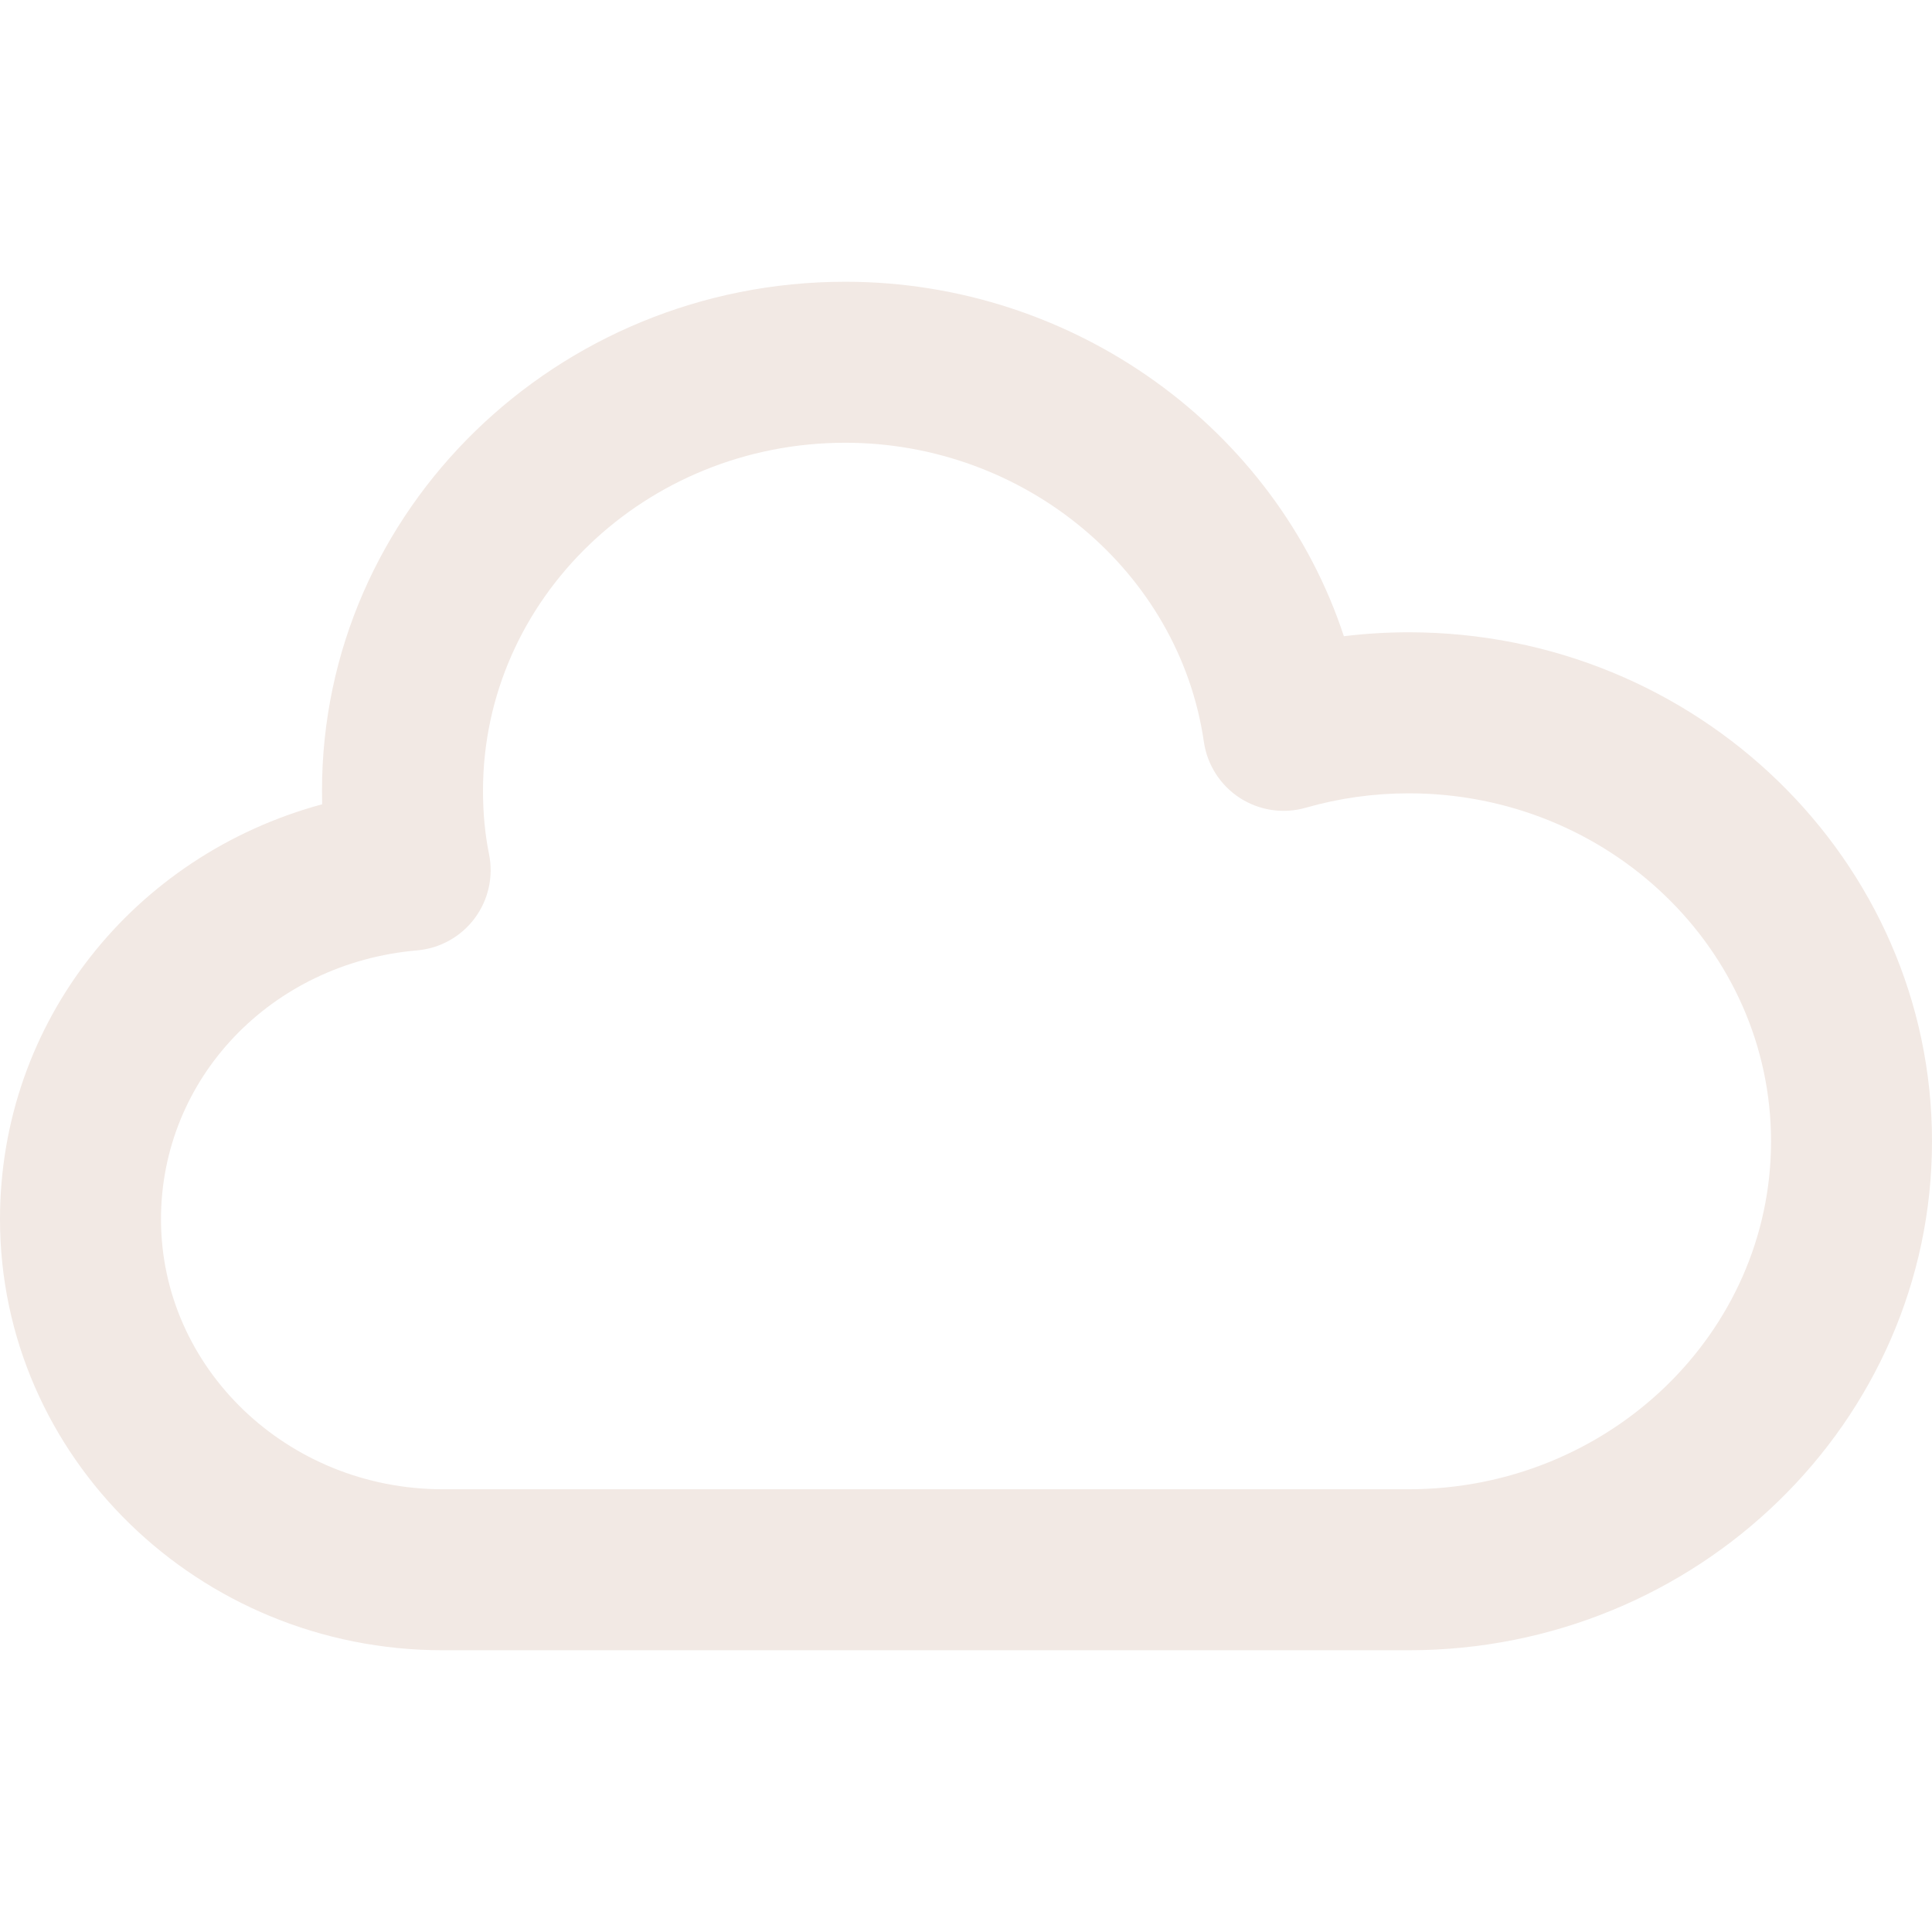
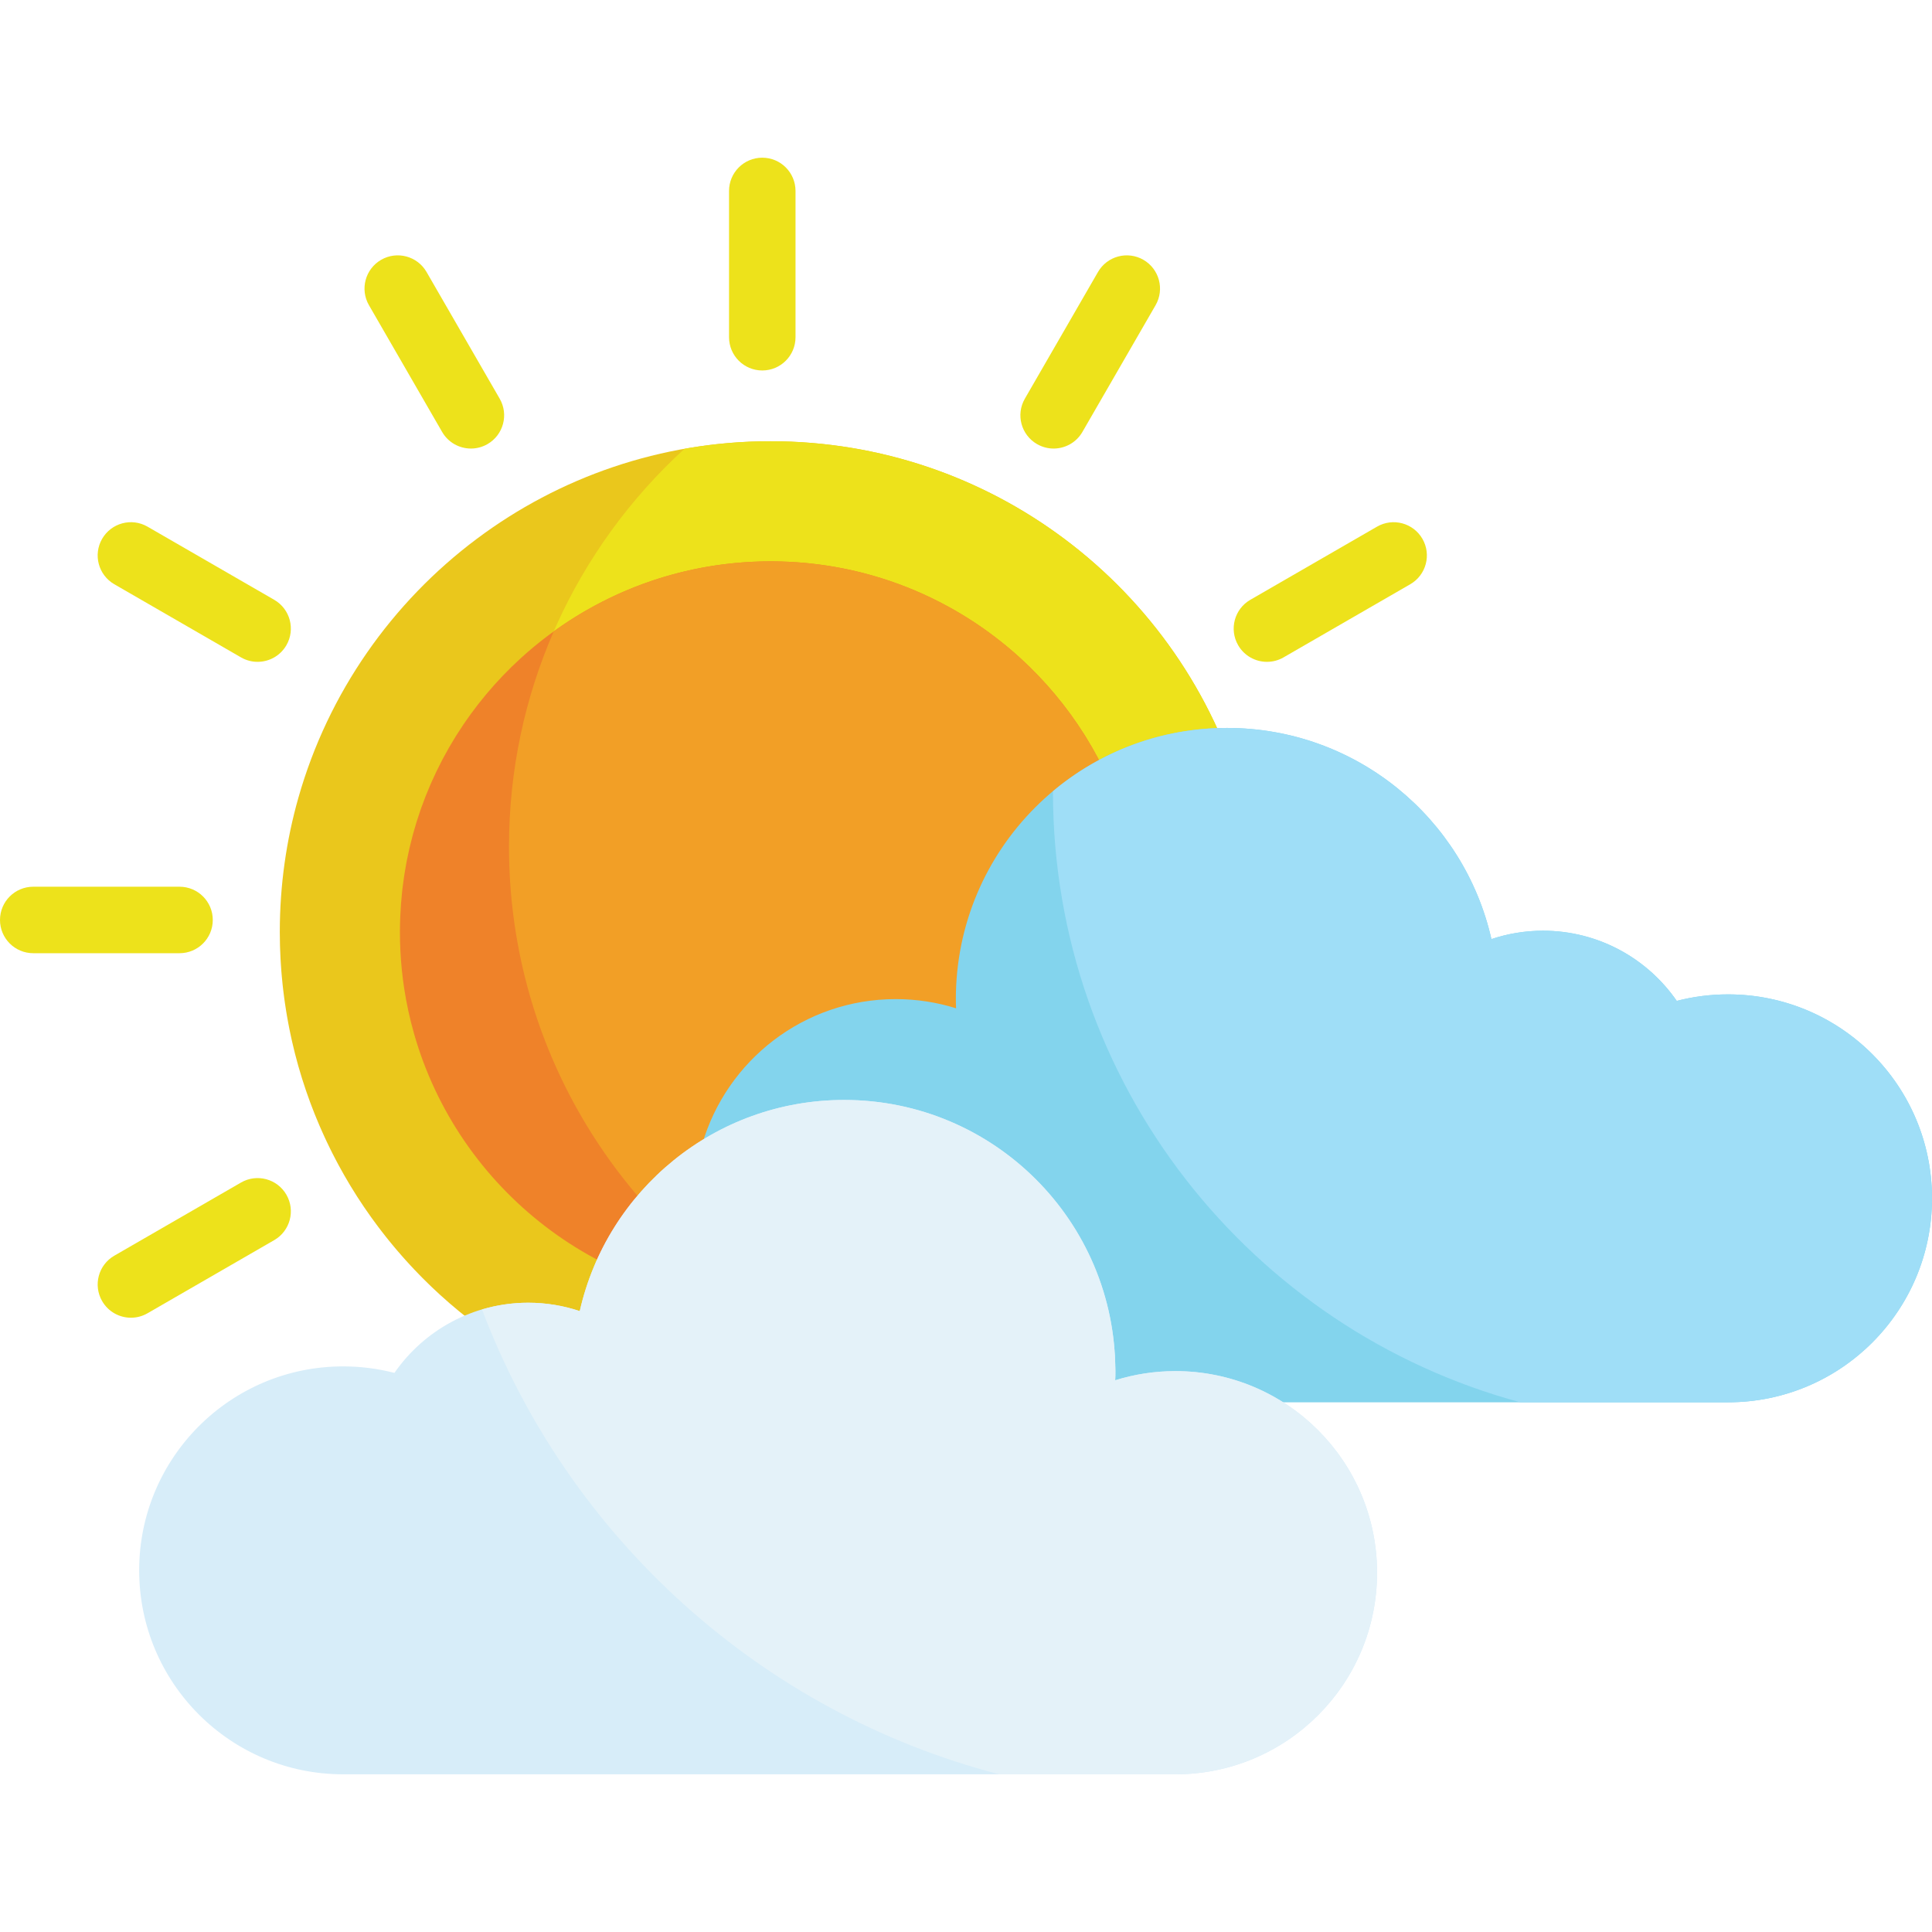
- <svg xmlns="http://www.w3.org/2000/svg" version="1.1" id="Capa_1" x="0px" y="0px" viewBox="0 0 384 384" style="enable-background:new 0 0 384 384;" xml:space="preserve">
-   <defs id="defs41" />
-   <g id="g6" style="fill:#F2E9E4">
-     <g id="g4" style="fill:#F2E9E4">
-       <path d="M280,125.672c-4.32,0-8.632,0.264-12.896,0.784C253.592,85.328,213.64,56,168,56c-57.344,0-104,45.376-104,101.16    c0,0.904,0.008,1.8,0.032,2.696C26.592,169.992,0,203.064,0,242.328C0,289.568,39.48,328,88,328h192    c57.344,0,104-45.376,104-101.16S337.344,125.672,280,125.672z M280,296H88c-30.88,0-56-24.08-56-53.672    c0-27.952,21.88-50.92,50.896-53.432c4.544-0.392,8.704-2.704,11.44-6.36c2.728-3.656,3.776-8.304,2.864-12.768    c-0.8-3.912-1.2-8.152-1.2-12.608C96,119.024,128.304,88,168,88c35.72,0,66.368,25.56,71.28,59.456    c0.664,4.568,3.272,8.632,7.152,11.144c3.88,2.504,8.656,3.216,13.096,1.944c6.64-1.904,13.528-2.864,20.48-2.864    c39.704,0,72,31.024,72,69.168C352.008,264.992,319.704,296,280,296z" id="path2" style="fill:#F2E9E4" />
-     </g>
+ <svg xmlns="http://www.w3.org/2000/svg" version="1.1" id="Layer_1" x="0px" y="0px" viewBox="0 0 512 512" style="enable-background:new 0 0 512 512;" xml:space="preserve">
+   <g>
+     <path style="fill:#EDE21B;" d="M202.012,98.179c-4.866,0-8.809-3.944-8.809-8.809V50.599c0-4.865,3.943-8.809,8.809-8.809   c4.865,0,8.809,3.944,8.809,8.809V89.37C210.821,94.235,206.877,98.179,202.012,98.179z" />
+     <path style="fill:#EDE21B;" d="M124.803,118.87c-3.045,0-6.006-1.58-7.637-4.406L97.781,80.886   c-2.433-4.213-0.989-9.601,3.224-12.034c4.213-2.43,9.601-0.987,12.033,3.225l19.385,33.578c2.432,4.213,0.989,9.601-3.225,12.034   C127.813,118.49,126.296,118.87,124.803,118.87z" />
+     <path style="fill:#EDE21B;" d="M68.261,175.395c-1.494,0-3.008-0.381-4.396-1.182L30.29,154.828   c-4.213-2.432-5.658-7.82-3.224-12.033c2.432-4.213,7.819-5.659,12.033-3.224l33.576,19.386c4.213,2.432,5.658,7.819,3.224,12.033   C74.267,173.816,71.307,175.395,68.261,175.395z" />
+     <path style="fill:#EDE21B;" d="M47.581,252.609H8.809C3.944,252.609,0,248.664,0,243.8s3.944-8.809,8.809-8.809h38.772   c4.865,0,8.809,3.944,8.809,8.809S52.446,252.609,47.581,252.609z" />
+     <path style="fill:#EDE21B;" d="M34.703,349.211c-3.046,0-6.006-1.579-7.636-4.406c-2.433-4.213-0.989-9.601,3.224-12.033   l33.575-19.385c4.213-2.435,9.601-0.988,12.033,3.224c2.433,4.213,0.989,9.601-3.224,12.033l-33.576,19.385   C37.711,348.83,36.196,349.211,34.703,349.211z" />
+     <path style="fill:#EDE21B;" d="M335.759,175.395c-3.046,0-6.006-1.58-7.637-4.406c-2.433-4.213-0.989-9.601,3.224-12.034   l33.578-19.385c4.213-2.43,9.601-0.987,12.033,3.225c2.434,4.213,0.989,9.601-3.224,12.034l-33.578,19.385   C338.767,175.015,337.252,175.395,335.759,175.395z" />
+     <path style="fill:#EDE21B;" d="M279.216,118.87c-1.494,0-3.008-0.381-4.396-1.18c-4.213-2.434-5.658-7.821-3.224-12.034   l19.385-33.578c2.431-4.213,7.819-5.655,12.033-3.225c4.213,2.433,5.656,7.82,3.224,12.034l-19.385,33.578   C285.221,117.291,282.261,118.87,279.216,118.87z" />
  </g>
-   <g id="g8">
+   <path style="fill:#EAC71C;" d="M297.287,337.824c0.48-0.494,0.961-0.987,1.435-1.49c0.302-0.316,0.597-0.639,0.895-0.959  c0.447-0.482,0.892-0.966,1.331-1.455c0.303-0.339,0.605-0.678,0.905-1.019c0.424-0.483,0.846-0.968,1.263-1.458  c0.301-0.351,0.598-0.703,0.895-1.057c0.41-0.489,0.814-0.982,1.216-1.477c0.293-0.361,0.582-0.719,0.871-1.081  c0.401-0.505,0.797-1.015,1.189-1.526c0.277-0.358,0.555-0.716,0.828-1.078c0.402-0.532,0.794-1.069,1.188-1.608  c0.254-0.348,0.511-0.695,0.762-1.045c0.42-0.585,0.829-1.178,1.238-1.771c0.215-0.311,0.433-0.618,0.644-0.929  c0.531-0.784,1.05-1.573,1.564-2.367c0.083-0.128,0.17-0.253,0.251-0.381c0.592-0.924,1.172-1.855,1.743-2.796  c0.174-0.288,0.341-0.58,0.514-0.871c0.39-0.655,0.78-1.31,1.158-1.972c0.213-0.372,0.416-0.747,0.625-1.119  c0.328-0.589,0.656-1.177,0.977-1.771c0.219-0.406,0.433-0.817,0.647-1.227c0.298-0.569,0.596-1.136,0.886-1.71  c0.215-0.425,0.426-0.853,0.636-1.281c0.28-0.566,0.555-1.133,0.826-1.706c0.207-0.436,0.411-0.874,0.613-1.314  c0.263-0.57,0.523-1.142,0.777-1.718c0.196-0.444,0.391-0.888,0.582-1.333c0.251-0.582,0.493-1.168,0.737-1.755  c0.182-0.442,0.366-0.883,0.542-1.329c0.242-0.603,0.476-1.212,0.708-1.82c0.165-0.434,0.333-0.862,0.493-1.299  c0.24-0.647,0.469-1.297,0.697-1.95c0.142-0.401,0.287-0.801,0.426-1.205c0.258-0.758,0.504-1.523,0.749-2.288  c0.097-0.301,0.199-0.601,0.293-0.902c0.334-1.069,0.654-2.139,0.959-3.22c0.07-0.246,0.133-0.496,0.203-0.742  c0.23-0.837,0.459-1.675,0.675-2.517c0.101-0.403,0.196-0.807,0.294-1.21c0.17-0.694,0.34-1.387,0.498-2.087  c0.103-0.451,0.198-0.906,0.295-1.358c0.143-0.656,0.284-1.313,0.415-1.973c0.096-0.475,0.185-0.951,0.274-1.427  c0.121-0.644,0.24-1.291,0.351-1.938c0.085-0.487,0.165-0.976,0.243-1.463c0.103-0.646,0.204-1.292,0.297-1.94  c0.073-0.492,0.142-0.984,0.208-1.479c0.086-0.653,0.167-1.308,0.246-1.962c0.058-0.492,0.117-0.982,0.168-1.476  c0.072-0.669,0.134-1.341,0.197-2.013c0.043-0.482,0.089-0.965,0.128-1.448c0.055-0.703,0.102-1.404,0.146-2.111  c0.029-0.457,0.063-0.913,0.087-1.371c0.041-0.78,0.069-1.561,0.098-2.344c0.014-0.388,0.033-0.773,0.044-1.163  c0.031-1.171,0.05-2.346,0.05-3.525c0-12.346-1.72-24.291-4.934-35.605c-7.887-27.776-24.774-51.763-47.309-68.615  c-21.699-16.228-48.636-25.838-77.816-25.838h-0.001l0,0c-29.18,0-56.117,9.61-77.817,25.838  c-22.535,16.853-39.419,40.84-47.308,68.615c-3.214,11.314-4.933,23.259-4.933,35.605c0,1.178,0.018,2.354,0.048,3.525  c0.01,0.39,0.031,0.775,0.044,1.163c0.028,0.783,0.056,1.565,0.098,2.344c0.024,0.458,0.057,0.914,0.087,1.371  c0.044,0.707,0.09,1.408,0.146,2.111c0.039,0.483,0.084,0.966,0.128,1.448c0.062,0.672,0.124,1.343,0.197,2.013  c0.053,0.493,0.11,0.983,0.167,1.475c0.077,0.655,0.159,1.309,0.247,1.962c0.068,0.494,0.137,0.987,0.207,1.479  c0.095,0.649,0.194,1.294,0.297,1.94c0.079,0.488,0.16,0.977,0.243,1.463c0.112,0.647,0.231,1.294,0.352,1.938  c0.09,0.476,0.178,0.952,0.274,1.427c0.131,0.661,0.272,1.317,0.414,1.973c0.099,0.451,0.194,0.906,0.297,1.358  c0.159,0.699,0.328,1.393,0.499,2.087c0.099,0.403,0.192,0.806,0.295,1.21c0.215,0.842,0.443,1.68,0.675,2.517  c0.069,0.247,0.131,0.497,0.2,0.742c0.307,1.079,0.625,2.151,0.959,3.22c0.095,0.301,0.196,0.601,0.294,0.902  c0.244,0.765,0.49,1.532,0.75,2.288c0.138,0.404,0.283,0.803,0.424,1.205c0.229,0.653,0.458,1.303,0.697,1.95  c0.161,0.437,0.329,0.865,0.494,1.299c0.232,0.609,0.467,1.217,0.707,1.82c0.177,0.446,0.361,0.888,0.544,1.329  c0.241,0.587,0.485,1.172,0.736,1.755c0.192,0.446,0.388,0.89,0.584,1.333c0.254,0.575,0.513,1.147,0.775,1.718  c0.203,0.439,0.406,0.878,0.613,1.314c0.271,0.573,0.548,1.14,0.827,1.706c0.21,0.427,0.421,0.856,0.636,1.281  c0.29,0.573,0.587,1.141,0.885,1.71c0.216,0.41,0.429,0.82,0.647,1.227c0.32,0.594,0.65,1.181,0.979,1.771  c0.207,0.372,0.413,0.747,0.624,1.119c0.378,0.662,0.766,1.317,1.158,1.972c0.172,0.291,0.34,0.582,0.515,0.871  c0.569,0.94,1.15,1.872,1.742,2.796c0.081,0.127,0.168,0.253,0.25,0.381c0.514,0.795,1.034,1.583,1.564,2.367  c0.211,0.312,0.431,0.619,0.645,0.929c0.409,0.592,0.819,1.186,1.238,1.771c0.251,0.35,0.508,0.697,0.762,1.045  c0.393,0.538,0.787,1.076,1.188,1.608c0.273,0.362,0.551,0.72,0.827,1.078c0.393,0.511,0.79,1.021,1.189,1.526  c0.288,0.362,0.579,0.72,0.871,1.081c0.402,0.494,0.807,0.988,1.217,1.477c0.297,0.355,0.594,0.706,0.895,1.057  c0.417,0.49,0.839,0.976,1.264,1.458c0.3,0.34,0.6,0.679,0.904,1.019c0.439,0.489,0.885,0.973,1.33,1.455  c0.298,0.32,0.595,0.643,0.895,0.959c0.473,0.503,0.954,0.995,1.435,1.49c0.284,0.29,0.565,0.581,0.85,0.869  c0.542,0.544,1.092,1.081,1.643,1.618c0.232,0.227,0.46,0.455,0.695,0.678c0.787,0.753,1.583,1.497,2.389,2.232  c0.002,0.001,0.004,0.003,0.007,0.005c0.824,0.749,1.656,1.487,2.5,2.214c0.022,0.018,0.041,0.035,0.063,0.055l0.02,0.015  c5.818,5.019,12.09,9.526,18.739,13.464l0.086,0.062c0.164,0.098,0.334,0.188,0.498,0.284c0.874,0.511,1.754,1.012,2.639,1.503  c0.236,0.13,0.468,0.264,0.704,0.393c1.11,0.605,2.228,1.195,3.357,1.767c0.263,0.134,0.531,0.263,0.797,0.395  c0.89,0.445,1.784,0.881,2.685,1.307c0.346,0.163,0.693,0.325,1.041,0.484c0.952,0.439,1.912,0.868,2.879,1.285  c0.215,0.094,0.429,0.192,0.646,0.282c1.172,0.498,2.354,0.979,3.543,1.444c0.297,0.116,0.598,0.228,0.896,0.341  c0.922,0.352,1.849,0.695,2.78,1.027c0.362,0.128,0.723,0.257,1.087,0.383c1.034,0.357,2.073,0.704,3.121,1.035  c0.189,0.061,0.377,0.124,0.568,0.184c1.227,0.384,2.463,0.747,3.705,1.095c0.329,0.091,0.66,0.177,0.989,0.268  c0.948,0.258,1.904,0.505,2.861,0.742c0.377,0.091,0.754,0.187,1.131,0.276c1.122,0.265,2.247,0.519,3.378,0.755  c0.151,0.031,0.301,0.067,0.451,0.097c1.275,0.263,2.559,0.502,3.848,0.726c0.356,0.064,0.712,0.119,1.07,0.178  c0.977,0.162,1.954,0.313,2.939,0.453c0.386,0.056,0.773,0.112,1.161,0.162c1.226,0.163,2.454,0.313,3.689,0.44  c0.088,0.011,0.174,0.023,0.262,0.03c1.318,0.135,2.644,0.246,3.974,0.339c0.381,0.026,0.761,0.05,1.143,0.072  c0.999,0.065,2.002,0.115,3.007,0.155c0.393,0.015,0.785,0.033,1.18,0.044c1.347,0.042,2.694,0.07,4.052,0.07l0,0h0.001  c1.357,0,2.707-0.028,4.053-0.07c0.393-0.011,0.786-0.029,1.178-0.044c1.006-0.041,2.008-0.09,3.008-0.155  c0.381-0.023,0.763-0.045,1.143-0.072c1.33-0.094,2.655-0.204,3.975-0.339c0.086-0.008,0.173-0.02,0.26-0.03  c1.234-0.128,2.463-0.277,3.689-0.439c0.388-0.051,0.774-0.107,1.162-0.162c0.983-0.14,1.963-0.292,2.94-0.453  c0.355-0.059,0.714-0.115,1.069-0.178c1.289-0.224,2.572-0.462,3.85-0.726c0.151-0.03,0.298-0.066,0.449-0.097  c1.133-0.238,2.258-0.49,3.378-0.755c0.379-0.089,0.754-0.185,1.131-0.276c0.959-0.237,1.912-0.483,2.863-0.742  c0.329-0.09,0.66-0.176,0.987-0.268c1.243-0.348,2.48-0.711,3.706-1.095c0.19-0.059,0.378-0.123,0.569-0.184  c1.045-0.333,2.087-0.678,3.119-1.035c0.362-0.126,0.726-0.254,1.087-0.383c0.932-0.333,1.859-0.674,2.78-1.027  c0.298-0.113,0.599-0.225,0.896-0.341c1.189-0.465,2.37-0.943,3.542-1.441c0.217-0.094,0.433-0.192,0.65-0.284  c0.965-0.418,1.923-0.847,2.875-1.285c0.348-0.16,0.696-0.322,1.043-0.484c0.9-0.426,1.796-0.861,2.685-1.307  c0.265-0.132,0.533-0.261,0.797-0.395c1.129-0.573,2.249-1.164,3.357-1.767c0.236-0.129,0.468-0.263,0.704-0.393  c0.885-0.491,1.766-0.992,2.641-1.503c0.164-0.096,0.334-0.186,0.497-0.284l0.086-0.062c6.65-3.937,12.921-8.445,18.74-13.464  l0.02-0.015c0.022-0.02,0.041-0.037,0.062-0.055c0.842-0.728,1.676-1.466,2.5-2.214c0.002-0.002,0.004-0.004,0.008-0.006  c0.804-0.734,1.601-1.479,2.388-2.232c0.233-0.224,0.461-0.451,0.694-0.678c0.553-0.535,1.103-1.074,1.645-1.618  C296.725,338.405,297.004,338.113,297.287,337.824z" />
+   <path style="fill:#EDE21B;" d="M282.029,142.772c-21.699-16.228-48.636-25.838-77.816-25.838h-0.001l0,0  c-7.786,0-15.409,0.689-22.819,2.001c-28.578,26.103-46.506,63.67-46.506,105.424c0,71.979,53.275,131.504,122.541,141.323  c0.382-0.172,0.767-0.339,1.147-0.513c0.348-0.16,0.696-0.322,1.043-0.484c0.9-0.426,1.796-0.861,2.685-1.307  c0.265-0.132,0.533-0.261,0.797-0.395c1.129-0.573,2.249-1.164,3.357-1.767c0.236-0.129,0.468-0.263,0.704-0.393  c0.885-0.491,1.766-0.992,2.641-1.503c0.164-0.096,0.334-0.186,0.497-0.284l0.086-0.062c6.65-3.937,12.921-8.445,18.74-13.464  l0.02-0.015c0.022-0.02,0.041-0.037,0.062-0.055c0.842-0.728,1.676-1.466,2.5-2.214c0.002-0.002,0.004-0.004,0.008-0.006  c0.804-0.734,1.601-1.479,2.388-2.232c0.233-0.224,0.461-0.451,0.694-0.678c0.553-0.535,1.103-1.074,1.645-1.618  c0.286-0.287,0.566-0.579,0.85-0.869c0.48-0.494,0.961-0.987,1.435-1.49c0.302-0.316,0.597-0.639,0.895-0.959  c0.447-0.482,0.892-0.966,1.331-1.455c0.303-0.339,0.605-0.678,0.905-1.019c0.424-0.483,0.846-0.968,1.263-1.458  c0.301-0.351,0.598-0.703,0.895-1.057c0.41-0.489,0.814-0.982,1.216-1.477c0.293-0.361,0.582-0.719,0.871-1.081  c0.401-0.505,0.797-1.015,1.189-1.526c0.277-0.358,0.555-0.716,0.828-1.078c0.402-0.532,0.794-1.069,1.188-1.608  c0.254-0.348,0.511-0.695,0.762-1.045c0.42-0.585,0.829-1.178,1.238-1.771c0.215-0.311,0.433-0.618,0.644-0.929  c0.531-0.784,1.05-1.573,1.564-2.367c0.083-0.128,0.17-0.253,0.251-0.381c0.592-0.924,1.172-1.855,1.743-2.796  c0.174-0.288,0.341-0.58,0.514-0.871c0.39-0.655,0.78-1.31,1.158-1.972c0.213-0.372,0.416-0.747,0.625-1.119  c0.328-0.589,0.656-1.177,0.977-1.771c0.219-0.406,0.433-0.817,0.647-1.227c0.298-0.569,0.596-1.136,0.886-1.71  c0.215-0.425,0.426-0.853,0.636-1.281c0.28-0.566,0.555-1.133,0.826-1.706c0.207-0.436,0.411-0.874,0.613-1.314  c0.263-0.57,0.523-1.142,0.777-1.718c0.196-0.444,0.391-0.888,0.582-1.333c0.251-0.582,0.493-1.168,0.737-1.755  c0.182-0.442,0.366-0.883,0.542-1.329c0.242-0.603,0.476-1.212,0.708-1.82c0.165-0.434,0.333-0.862,0.493-1.299  c0.24-0.647,0.469-1.297,0.697-1.95c0.142-0.401,0.287-0.801,0.426-1.205c0.258-0.758,0.504-1.523,0.749-2.288  c0.097-0.301,0.199-0.601,0.293-0.902c0.334-1.069,0.654-2.139,0.959-3.22c0.07-0.246,0.133-0.496,0.203-0.742  c0.23-0.837,0.459-1.675,0.675-2.517c0.101-0.403,0.196-0.807,0.294-1.21c0.17-0.694,0.34-1.387,0.498-2.087  c0.103-0.451,0.198-0.906,0.295-1.358c0.143-0.656,0.284-1.313,0.415-1.973c0.096-0.475,0.185-0.951,0.274-1.427  c0.121-0.644,0.24-1.29,0.351-1.938c0.085-0.487,0.165-0.976,0.243-1.463c0.103-0.646,0.204-1.292,0.297-1.94  c0.073-0.492,0.142-0.984,0.208-1.479c0.086-0.653,0.167-1.308,0.246-1.962c0.058-0.492,0.117-0.982,0.168-1.475  c0.072-0.669,0.134-1.341,0.197-2.013c0.043-0.482,0.089-0.965,0.128-1.448c0.055-0.703,0.102-1.404,0.146-2.111  c0.029-0.457,0.063-0.913,0.087-1.371c0.041-0.78,0.069-1.561,0.098-2.344c0.014-0.388,0.033-0.773,0.044-1.163  c0.031-1.171,0.05-2.346,0.05-3.525c0-12.346-1.72-24.291-4.934-35.605C321.451,183.612,304.564,159.625,282.029,142.772z" />
+   <path style="fill:#EF8229;" d="M302.378,243.615c-0.009-0.28-0.019-0.559-0.031-0.839c-0.096-2.239-0.263-4.456-0.505-6.655  c-0.031-0.271-0.062-0.543-0.094-0.814c-0.26-2.196-0.594-4.369-0.995-6.515c-0.048-0.262-0.099-0.525-0.151-0.784  c-0.42-2.146-0.91-4.266-1.467-6.359c-0.066-0.252-0.135-0.504-0.204-0.755c-0.575-2.09-1.215-4.151-1.923-6.181  c-0.084-0.242-0.167-0.482-0.253-0.721c-0.722-2.027-1.51-4.022-2.36-5.986c-0.099-0.23-0.2-0.458-0.301-0.689  c-0.864-1.954-1.792-3.877-2.778-5.764c-0.116-0.221-0.231-0.44-0.348-0.663c-1-1.876-2.058-3.715-3.172-5.518  c-0.133-0.213-0.265-0.428-0.4-0.641c-4.725-7.505-10.435-14.327-16.953-20.282l-0.012-0.013c-0.023-0.022-0.046-0.043-0.07-0.064  c-0.265-0.242-0.535-0.479-0.803-0.716c-0.299-0.268-0.599-0.538-0.903-0.803c-0.281-0.242-0.565-0.482-0.848-0.722  c-0.298-0.253-0.596-0.51-0.896-0.76c-0.29-0.24-0.582-0.475-0.874-0.711c-0.301-0.243-0.6-0.487-0.902-0.728  c-0.298-0.236-0.6-0.467-0.901-0.698c-0.303-0.236-0.607-0.47-0.914-0.701c-0.305-0.232-0.612-0.457-0.918-0.685  c-0.307-0.226-0.618-0.449-0.925-0.674c-0.312-0.224-0.625-0.444-0.94-0.665c-0.313-0.219-0.628-0.438-0.941-0.653  c-0.316-0.216-0.632-0.431-0.948-0.641c-0.322-0.214-0.644-0.426-0.968-0.636c-0.318-0.208-0.638-0.414-0.958-0.617  c-0.327-0.207-0.657-0.411-0.986-0.614c-0.323-0.2-0.645-0.398-0.97-0.594c-0.336-0.201-0.673-0.399-1.009-0.597  c-0.325-0.189-0.65-0.38-0.976-0.567c-0.342-0.195-0.69-0.386-1.036-0.578c-0.326-0.181-0.652-0.362-0.982-0.54  c-0.351-0.191-0.708-0.375-1.063-0.56c-0.325-0.171-0.652-0.344-0.979-0.511c-0.369-0.187-0.74-0.369-1.112-0.552  c-0.318-0.159-0.638-0.317-0.959-0.472c-0.398-0.19-0.801-0.374-1.2-0.56c-0.298-0.14-0.596-0.282-0.896-0.417  c-0.505-0.227-1.013-0.446-1.523-0.665c-0.202-0.088-0.4-0.178-0.602-0.263c-0.706-0.298-1.414-0.587-2.127-0.869  c-0.275-0.109-0.553-0.21-0.828-0.316c-0.451-0.175-0.9-0.349-1.353-0.516c-0.311-0.113-0.623-0.221-0.935-0.333  c-0.423-0.151-0.843-0.302-1.267-0.447c-0.33-0.111-0.662-0.218-0.992-0.327c-0.411-0.134-0.821-0.271-1.234-0.401  c-0.34-0.107-0.683-0.207-1.024-0.311c-0.409-0.123-0.817-0.248-1.228-0.364c-0.348-0.1-0.697-0.197-1.046-0.293  c-0.407-0.115-0.817-0.226-1.229-0.333c-0.352-0.092-0.707-0.182-1.061-0.27c-0.412-0.102-0.821-0.205-1.233-0.301  c-0.358-0.085-0.715-0.165-1.074-0.248c-0.416-0.091-0.83-0.183-1.248-0.271c-0.359-0.075-0.72-0.149-1.081-0.22  c-0.42-0.084-0.839-0.163-1.259-0.24c-0.362-0.069-0.723-0.135-1.087-0.198c-0.425-0.073-0.851-0.143-1.278-0.211  c-0.361-0.057-0.722-0.115-1.085-0.168c-0.434-0.064-0.87-0.123-1.306-0.183c-0.358-0.048-0.716-0.097-1.076-0.141  c-0.444-0.055-0.89-0.105-1.335-0.152c-0.357-0.04-0.711-0.08-1.069-0.116c-0.455-0.045-0.912-0.081-1.37-0.121  c-0.348-0.028-0.697-0.063-1.045-0.086c-0.482-0.037-0.965-0.066-1.447-0.094c-0.329-0.019-0.656-0.042-0.986-0.059  c-0.537-0.025-1.078-0.043-1.618-0.061c-0.276-0.009-0.553-0.023-0.83-0.029c-0.813-0.021-1.629-0.031-2.448-0.031  c-0.004,0-0.009,0-0.013,0h-0.001l0,0c-0.006,0-0.009,0-0.014,0c-0.818,0-1.634,0.011-2.448,0.031  c-0.277,0.007-0.553,0.021-0.83,0.029c-0.54,0.018-1.08,0.035-1.618,0.061c-0.329,0.018-0.656,0.041-0.986,0.059  c-0.482,0.028-0.966,0.056-1.447,0.094c-0.349,0.023-0.698,0.058-1.046,0.086c-0.457,0.04-0.914,0.076-1.37,0.121  c-0.357,0.035-0.711,0.076-1.069,0.116c-0.445,0.047-0.891,0.097-1.333,0.152c-0.36,0.044-0.718,0.092-1.076,0.141  c-0.436,0.059-0.872,0.119-1.306,0.183c-0.363,0.055-0.725,0.112-1.086,0.168c-0.426,0.069-0.852,0.139-1.277,0.211  c-0.363,0.063-0.725,0.129-1.086,0.198c-0.422,0.076-0.841,0.156-1.261,0.24c-0.36,0.072-0.72,0.145-1.08,0.22  c-0.416,0.088-0.834,0.179-1.248,0.271c-0.358,0.081-0.716,0.162-1.072,0.248c-0.413,0.097-0.825,0.199-1.234,0.301  c-0.355,0.088-0.71,0.177-1.063,0.27c-0.411,0.107-0.819,0.218-1.228,0.333c-0.349,0.096-0.7,0.193-1.047,0.293  c-0.411,0.117-0.818,0.241-1.226,0.364c-0.342,0.104-0.684,0.205-1.024,0.311c-0.414,0.13-0.825,0.266-1.235,0.401  c-0.331,0.109-0.663,0.216-0.992,0.327c-0.426,0.145-0.846,0.297-1.267,0.447c-0.311,0.111-0.624,0.219-0.935,0.333  c-0.454,0.166-0.903,0.34-1.353,0.516c-0.276,0.106-0.554,0.207-0.829,0.316c-0.711,0.282-1.422,0.57-2.126,0.869  c-0.204,0.085-0.401,0.175-0.603,0.263c-0.508,0.218-1.017,0.437-1.522,0.665c-0.3,0.135-0.598,0.277-0.897,0.417  c-0.4,0.186-0.802,0.37-1.2,0.56c-0.322,0.155-0.641,0.315-0.961,0.472c-0.37,0.183-0.741,0.364-1.108,0.552  c-0.329,0.166-0.656,0.341-0.983,0.512c-0.353,0.185-0.708,0.37-1.06,0.559c-0.329,0.177-0.655,0.359-0.981,0.54  c-0.346,0.193-0.693,0.384-1.036,0.578c-0.327,0.187-0.651,0.378-0.976,0.567c-0.337,0.198-0.674,0.395-1.009,0.597  c-0.326,0.196-0.649,0.393-0.971,0.594c-0.329,0.204-0.658,0.406-0.986,0.614c-0.32,0.203-0.64,0.409-0.959,0.617  c-0.323,0.21-0.645,0.423-0.968,0.636c-0.316,0.21-0.632,0.425-0.947,0.641c-0.315,0.214-0.629,0.434-0.943,0.653  c-0.314,0.22-0.627,0.44-0.938,0.665c-0.311,0.224-0.618,0.448-0.925,0.674c-0.308,0.227-0.617,0.454-0.923,0.686  c-0.304,0.23-0.607,0.464-0.91,0.697c-0.301,0.232-0.605,0.465-0.902,0.701c-0.303,0.241-0.603,0.484-0.902,0.728  c-0.293,0.238-0.585,0.472-0.873,0.711c-0.303,0.251-0.6,0.507-0.899,0.76c-0.283,0.24-0.568,0.481-0.848,0.722  c-0.305,0.263-0.605,0.534-0.903,0.803c-0.269,0.238-0.54,0.475-0.804,0.716c-0.022,0.021-0.046,0.042-0.069,0.064l-0.013,0.013  c-6.518,5.955-12.227,12.775-16.953,20.282c-0.134,0.213-0.268,0.428-0.4,0.641c-1.115,1.803-2.174,3.641-3.173,5.518  c-0.116,0.221-0.232,0.44-0.348,0.663c-0.987,1.887-1.913,3.81-2.777,5.764c-0.101,0.231-0.202,0.459-0.302,0.689  c-0.849,1.962-1.636,3.959-2.36,5.986c-0.086,0.24-0.17,0.48-0.253,0.721c-0.707,2.03-1.348,4.092-1.923,6.181  c-0.069,0.25-0.137,0.502-0.204,0.755c-0.558,2.092-1.048,4.212-1.468,6.359c-0.052,0.259-0.101,0.522-0.151,0.784  c-0.402,2.146-0.736,4.32-0.994,6.515c-0.033,0.271-0.064,0.543-0.094,0.814c-0.242,2.199-0.411,4.417-0.505,6.655  c-0.013,0.28-0.023,0.559-0.032,0.839c-0.039,1.121-0.065,2.246-0.065,3.377c0,3.391,0.172,6.74,0.508,10.043  c0.167,1.652,0.377,3.289,0.624,4.917c0.622,4.064,1.492,8.047,2.595,11.932c11.694,41.178,49.576,71.339,94.502,71.339l0,0h0.001  c44.925,0,82.808-30.162,94.501-71.339c1.103-3.885,1.974-7.868,2.595-11.932c0.248-1.626,0.456-3.265,0.623-4.917  c0.336-3.303,0.508-6.652,0.508-10.043C302.443,245.861,302.418,244.737,302.378,243.615z" />
+   <path style="fill:#F29F26;" d="M302.347,242.777c-0.096-2.239-0.263-4.456-0.505-6.655c-0.031-0.271-0.062-0.543-0.094-0.814  c-0.26-2.196-0.594-4.369-0.995-6.515c-0.048-0.262-0.099-0.525-0.151-0.784c-0.42-2.146-0.91-4.266-1.467-6.359  c-0.066-0.252-0.135-0.504-0.204-0.755c-0.575-2.09-1.215-4.151-1.923-6.181c-0.084-0.242-0.167-0.482-0.253-0.721  c-0.722-2.027-1.51-4.022-2.36-5.986c-0.099-0.23-0.2-0.458-0.301-0.689c-0.864-1.954-1.792-3.877-2.778-5.764  c-0.116-0.221-0.231-0.44-0.348-0.663c-1-1.876-2.058-3.715-3.172-5.518c-0.133-0.213-0.265-0.428-0.4-0.641  c-4.725-7.505-10.435-14.327-16.953-20.282l-0.012-0.013c-0.023-0.022-0.046-0.043-0.07-0.064c-0.265-0.242-0.535-0.479-0.803-0.716  c-0.299-0.268-0.599-0.538-0.903-0.803c-0.281-0.242-0.565-0.482-0.848-0.722c-0.298-0.253-0.596-0.51-0.896-0.76  c-0.29-0.24-0.582-0.475-0.874-0.711c-0.301-0.243-0.6-0.487-0.902-0.728c-0.298-0.236-0.6-0.467-0.901-0.698  c-0.303-0.236-0.607-0.47-0.914-0.701c-0.305-0.232-0.612-0.457-0.918-0.685c-0.307-0.226-0.618-0.449-0.925-0.674  c-0.312-0.224-0.625-0.444-0.94-0.665c-0.313-0.219-0.628-0.438-0.941-0.653c-0.316-0.216-0.632-0.431-0.948-0.641  c-0.322-0.214-0.644-0.426-0.968-0.636c-0.318-0.208-0.638-0.414-0.958-0.617c-0.327-0.207-0.657-0.411-0.986-0.614  c-0.323-0.2-0.645-0.397-0.97-0.594c-0.336-0.202-0.673-0.399-1.009-0.597c-0.325-0.189-0.65-0.38-0.976-0.567  c-0.342-0.195-0.69-0.386-1.036-0.578c-0.326-0.181-0.652-0.362-0.982-0.54c-0.351-0.19-0.708-0.375-1.063-0.56  c-0.325-0.171-0.652-0.344-0.979-0.511c-0.369-0.187-0.74-0.369-1.112-0.552c-0.318-0.159-0.638-0.317-0.959-0.472  c-0.397-0.191-0.801-0.374-1.2-0.56c-0.298-0.14-0.596-0.282-0.896-0.417c-0.505-0.227-1.013-0.446-1.523-0.665  c-0.202-0.088-0.4-0.178-0.602-0.263c-0.706-0.298-1.414-0.587-2.127-0.869c-0.275-0.109-0.553-0.21-0.828-0.316  c-0.451-0.175-0.9-0.349-1.353-0.516c-0.311-0.113-0.623-0.221-0.935-0.333c-0.423-0.151-0.843-0.302-1.267-0.447  c-0.33-0.111-0.662-0.218-0.992-0.327c-0.411-0.134-0.821-0.271-1.234-0.401c-0.34-0.107-0.683-0.207-1.024-0.311  c-0.409-0.123-0.817-0.248-1.228-0.364c-0.348-0.1-0.697-0.197-1.046-0.293c-0.407-0.115-0.817-0.226-1.229-0.333  c-0.352-0.092-0.707-0.182-1.061-0.27c-0.412-0.102-0.821-0.205-1.233-0.301c-0.358-0.085-0.715-0.165-1.074-0.248  c-0.416-0.091-0.83-0.183-1.248-0.271c-0.359-0.075-0.72-0.149-1.081-0.22c-0.42-0.084-0.839-0.163-1.259-0.24  c-0.362-0.069-0.723-0.135-1.087-0.198c-0.425-0.073-0.851-0.143-1.278-0.211c-0.361-0.057-0.722-0.115-1.085-0.168  c-0.434-0.064-0.87-0.123-1.306-0.183c-0.358-0.048-0.716-0.097-1.076-0.141c-0.444-0.055-0.89-0.105-1.335-0.152  c-0.357-0.04-0.711-0.08-1.069-0.116c-0.455-0.045-0.912-0.081-1.37-0.121c-0.348-0.028-0.697-0.063-1.045-0.086  c-0.482-0.037-0.965-0.066-1.447-0.094c-0.329-0.019-0.656-0.042-0.986-0.059c-0.537-0.025-1.078-0.043-1.618-0.061  c-0.276-0.009-0.553-0.023-0.83-0.029c-0.813-0.021-1.629-0.031-2.448-0.031c-0.004,0-0.009,0-0.013,0h-0.001l0,0  c-0.006,0-0.009,0-0.014,0c-0.818,0-1.634,0.011-2.448,0.031c-0.277,0.007-0.553,0.021-0.83,0.029  c-0.54,0.018-1.08,0.035-1.618,0.061c-0.329,0.018-0.656,0.041-0.986,0.059c-0.482,0.028-0.966,0.056-1.447,0.094  c-0.349,0.023-0.698,0.058-1.046,0.086c-0.457,0.04-0.914,0.076-1.37,0.121c-0.357,0.035-0.711,0.076-1.069,0.116  c-0.445,0.047-0.891,0.097-1.333,0.152c-0.36,0.044-0.718,0.092-1.076,0.141c-0.436,0.059-0.872,0.119-1.306,0.183  c-0.363,0.055-0.725,0.112-1.086,0.168c-0.426,0.069-0.852,0.139-1.277,0.211c-0.363,0.063-0.725,0.129-1.086,0.198  c-0.422,0.076-0.841,0.156-1.261,0.24c-0.36,0.072-0.72,0.145-1.08,0.22c-0.416,0.088-0.834,0.179-1.248,0.271  c-0.358,0.081-0.716,0.162-1.072,0.248c-0.413,0.097-0.825,0.199-1.234,0.301c-0.355,0.088-0.71,0.177-1.063,0.27  c-0.411,0.107-0.819,0.218-1.228,0.333c-0.349,0.096-0.7,0.193-1.047,0.293c-0.411,0.117-0.818,0.241-1.226,0.364  c-0.342,0.104-0.684,0.205-1.024,0.311c-0.414,0.13-0.825,0.266-1.235,0.401c-0.331,0.109-0.663,0.216-0.992,0.327  c-0.426,0.145-0.846,0.297-1.267,0.447c-0.311,0.111-0.624,0.219-0.935,0.333c-0.454,0.166-0.903,0.34-1.353,0.516  c-0.276,0.106-0.554,0.207-0.829,0.316c-0.711,0.282-1.422,0.57-2.126,0.869c-0.204,0.085-0.401,0.175-0.603,0.263  c-0.508,0.218-1.017,0.437-1.522,0.665c-0.3,0.135-0.598,0.277-0.897,0.417c-0.4,0.186-0.802,0.37-1.2,0.56  c-0.322,0.155-0.641,0.315-0.961,0.472c-0.37,0.183-0.741,0.364-1.108,0.552c-0.329,0.166-0.656,0.341-0.983,0.512  c-0.353,0.185-0.708,0.37-1.06,0.559c-0.329,0.177-0.655,0.359-0.981,0.54c-0.346,0.193-0.693,0.384-1.036,0.578  c-0.327,0.187-0.651,0.378-0.976,0.567c-0.337,0.198-0.674,0.395-1.009,0.597c-0.326,0.196-0.649,0.393-0.971,0.594  c-0.329,0.204-0.658,0.406-0.986,0.614c-0.32,0.203-0.64,0.409-0.959,0.617c-0.323,0.21-0.645,0.423-0.968,0.636  c-0.316,0.21-0.632,0.425-0.947,0.641c-0.315,0.214-0.629,0.434-0.943,0.653c-0.314,0.22-0.627,0.44-0.938,0.665  c-0.07,0.052-0.14,0.101-0.208,0.153c-7.622,17.468-11.86,36.756-11.86,57.033c0,50.873,26.618,95.526,66.68,120.807  c0.881,0.023,1.76,0.056,2.646,0.056l0,0h0.001c44.925,0,82.808-30.162,94.501-71.339c1.103-3.885,1.974-7.868,2.595-11.932  c0.248-1.626,0.456-3.265,0.623-4.917c0.336-3.303,0.508-6.652,0.508-10.043c0-1.131-0.025-2.256-0.065-3.377  C302.37,243.335,302.359,243.056,302.347,242.777z" />
+   <path style="fill:#83D4ED;" d="M457.948,263.52c-4.693,0-9.247,0.602-13.592,1.727c-7.781-11.235-20.756-18.597-35.457-18.597  c-4.777,0-9.364,0.79-13.658,2.222c-7.237-32.032-35.852-55.959-70.073-55.959c-39.686,0-71.858,32.172-71.858,71.86  c0,0.817,0.032,1.629,0.063,2.437c-5.052-1.583-10.424-2.437-15.998-2.437c-24.313,0-44.819,16.246-51.286,38.472  c10.941-6.747,23.83-10.641,37.63-10.641c39.686,0,71.86,32.172,71.86,71.858c0,0.819-0.034,1.63-0.063,2.439  c5.05-1.583,10.422-2.439,15.994-2.439c9.734,0,18.848,2.615,26.709,7.162h87.714h32.016c29.853,0,54.052-24.201,54.052-54.052  S487.8,263.52,457.948,263.52z" />
+   <path style="fill:#D7EDF9;" d="M311.507,363.358c-5.573,0-10.945,0.856-15.994,2.439c0.028-0.808,0.063-1.62,0.063-2.439  c0-39.686-32.174-71.858-71.86-71.858c-34.221,0-62.834,23.925-70.073,55.957c-4.292-1.433-8.882-2.22-13.658-2.22  c-14.702,0-27.677,7.362-35.457,18.595c-4.344-1.123-8.897-1.724-13.595-1.724c-29.851,0-54.05,24.199-54.05,54.05  c0,29.851,24.2,54.052,54.05,54.052h220.574c29.507,0,53.427-23.922,53.427-53.427C364.934,387.278,341.014,363.358,311.507,363.358  z" />
+   <path style="fill:#E4F2F9;" d="M311.507,363.358c-5.573,0-10.945,0.856-15.994,2.439c0.028-0.808,0.063-1.62,0.063-2.439  c0-39.686-32.174-71.858-71.86-71.858c-34.221,0-62.834,23.925-70.073,55.957c-4.292-1.433-8.882-2.22-13.658-2.22  c-4.259,0-8.367,0.635-12.252,1.786c22.822,60.327,73.887,106.772,137.069,123.186h46.706c29.507,0,53.427-23.922,53.427-53.427  C364.934,387.278,341.014,363.358,311.507,363.358z" />
+   <path style="fill:#9FDEF7;" d="M457.948,263.52c-4.693,0-9.247,0.602-13.592,1.727c-7.781-11.235-20.756-18.597-35.457-18.597  c-4.777,0-9.364,0.79-13.658,2.222c-7.237-32.032-35.852-55.959-70.073-55.959c-17.56,0-33.643,6.307-46.123,16.769  c0,0.025-0.002,0.051-0.002,0.076c0,77.445,52.516,142.614,123.877,161.865h23.011h32.016c29.853,0,54.052-24.201,54.052-54.052  S487.8,263.52,457.948,263.52z" />
+   <g>
</g>
-   <g id="g10">
+   <g>
</g>
-   <g id="g12">
+   <g>
</g>
-   <g id="g14">
+   <g>
</g>
-   <g id="g16">
+   <g>
</g>
-   <g id="g18">
+   <g>
</g>
-   <g id="g20">
+   <g>
</g>
-   <g id="g22">
+   <g>
</g>
-   <g id="g24">
+   <g>
</g>
-   <g id="g26">
+   <g>
</g>
-   <g id="g28">
+   <g>
</g>
-   <g id="g30">
+   <g>
</g>
-   <g id="g32">
+   <g>
</g>
-   <g id="g34">
+   <g>
</g>
-   <g id="g36">
+   <g>
</g>
</svg>
